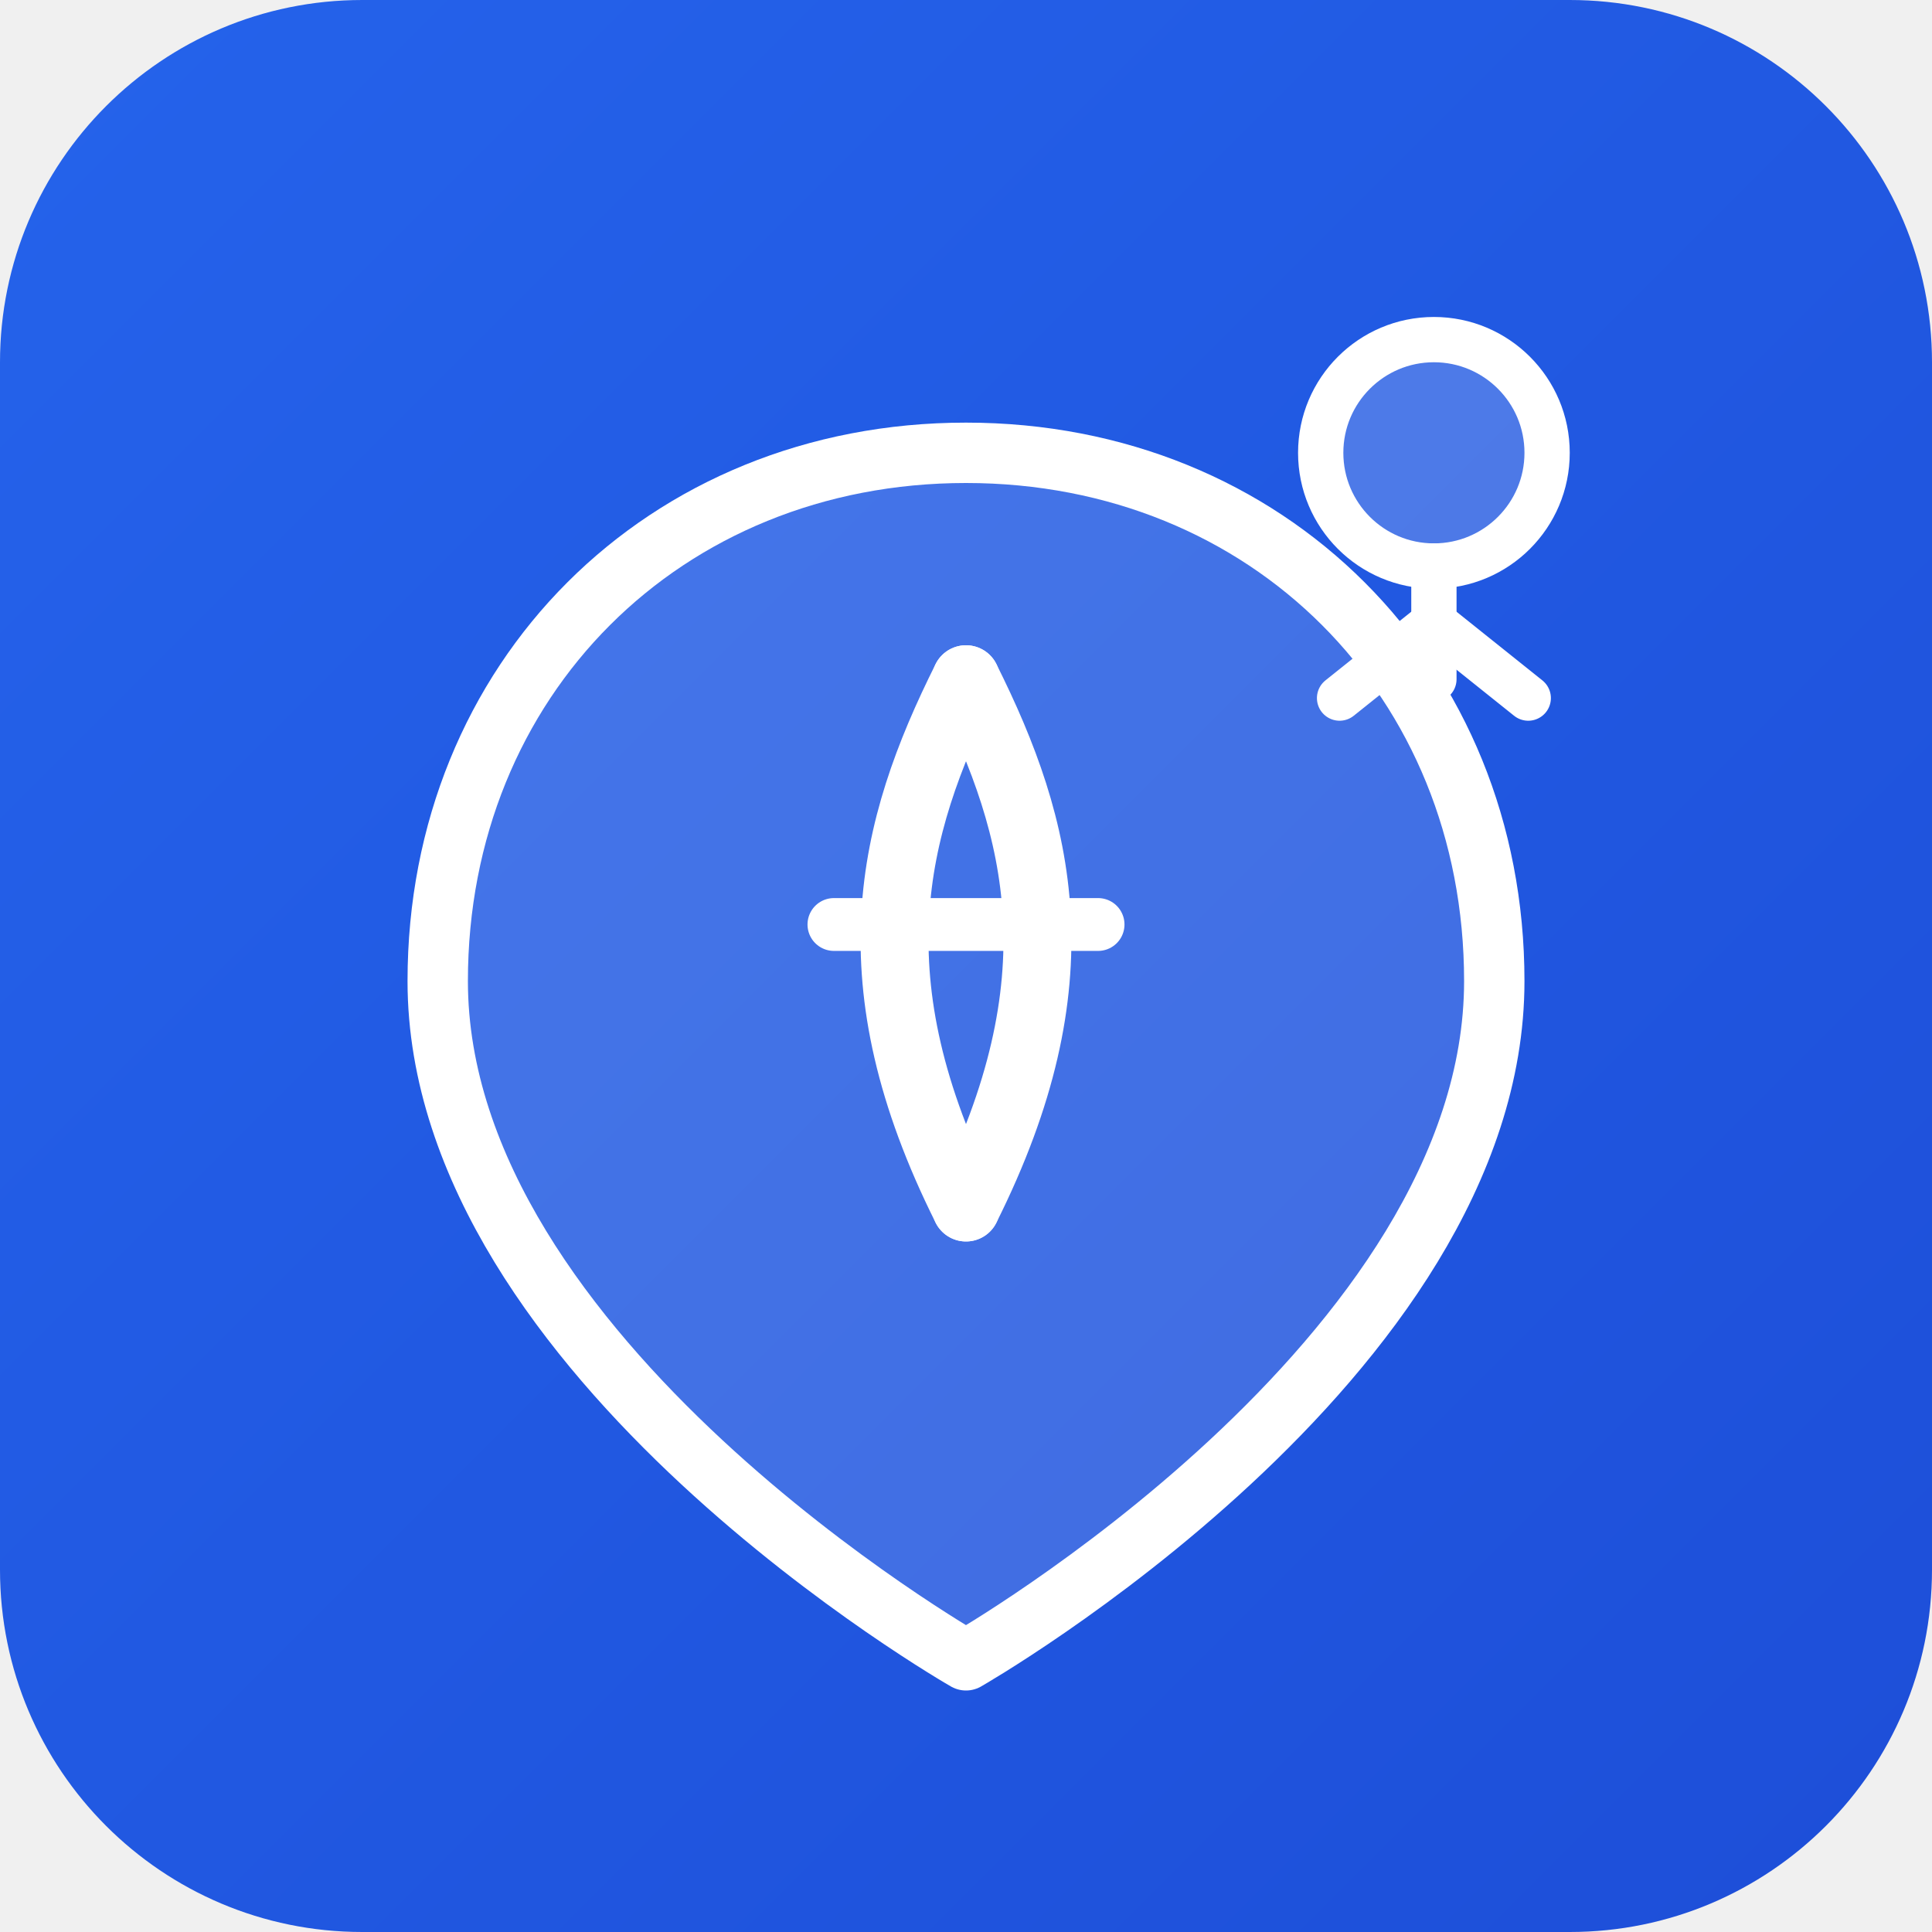
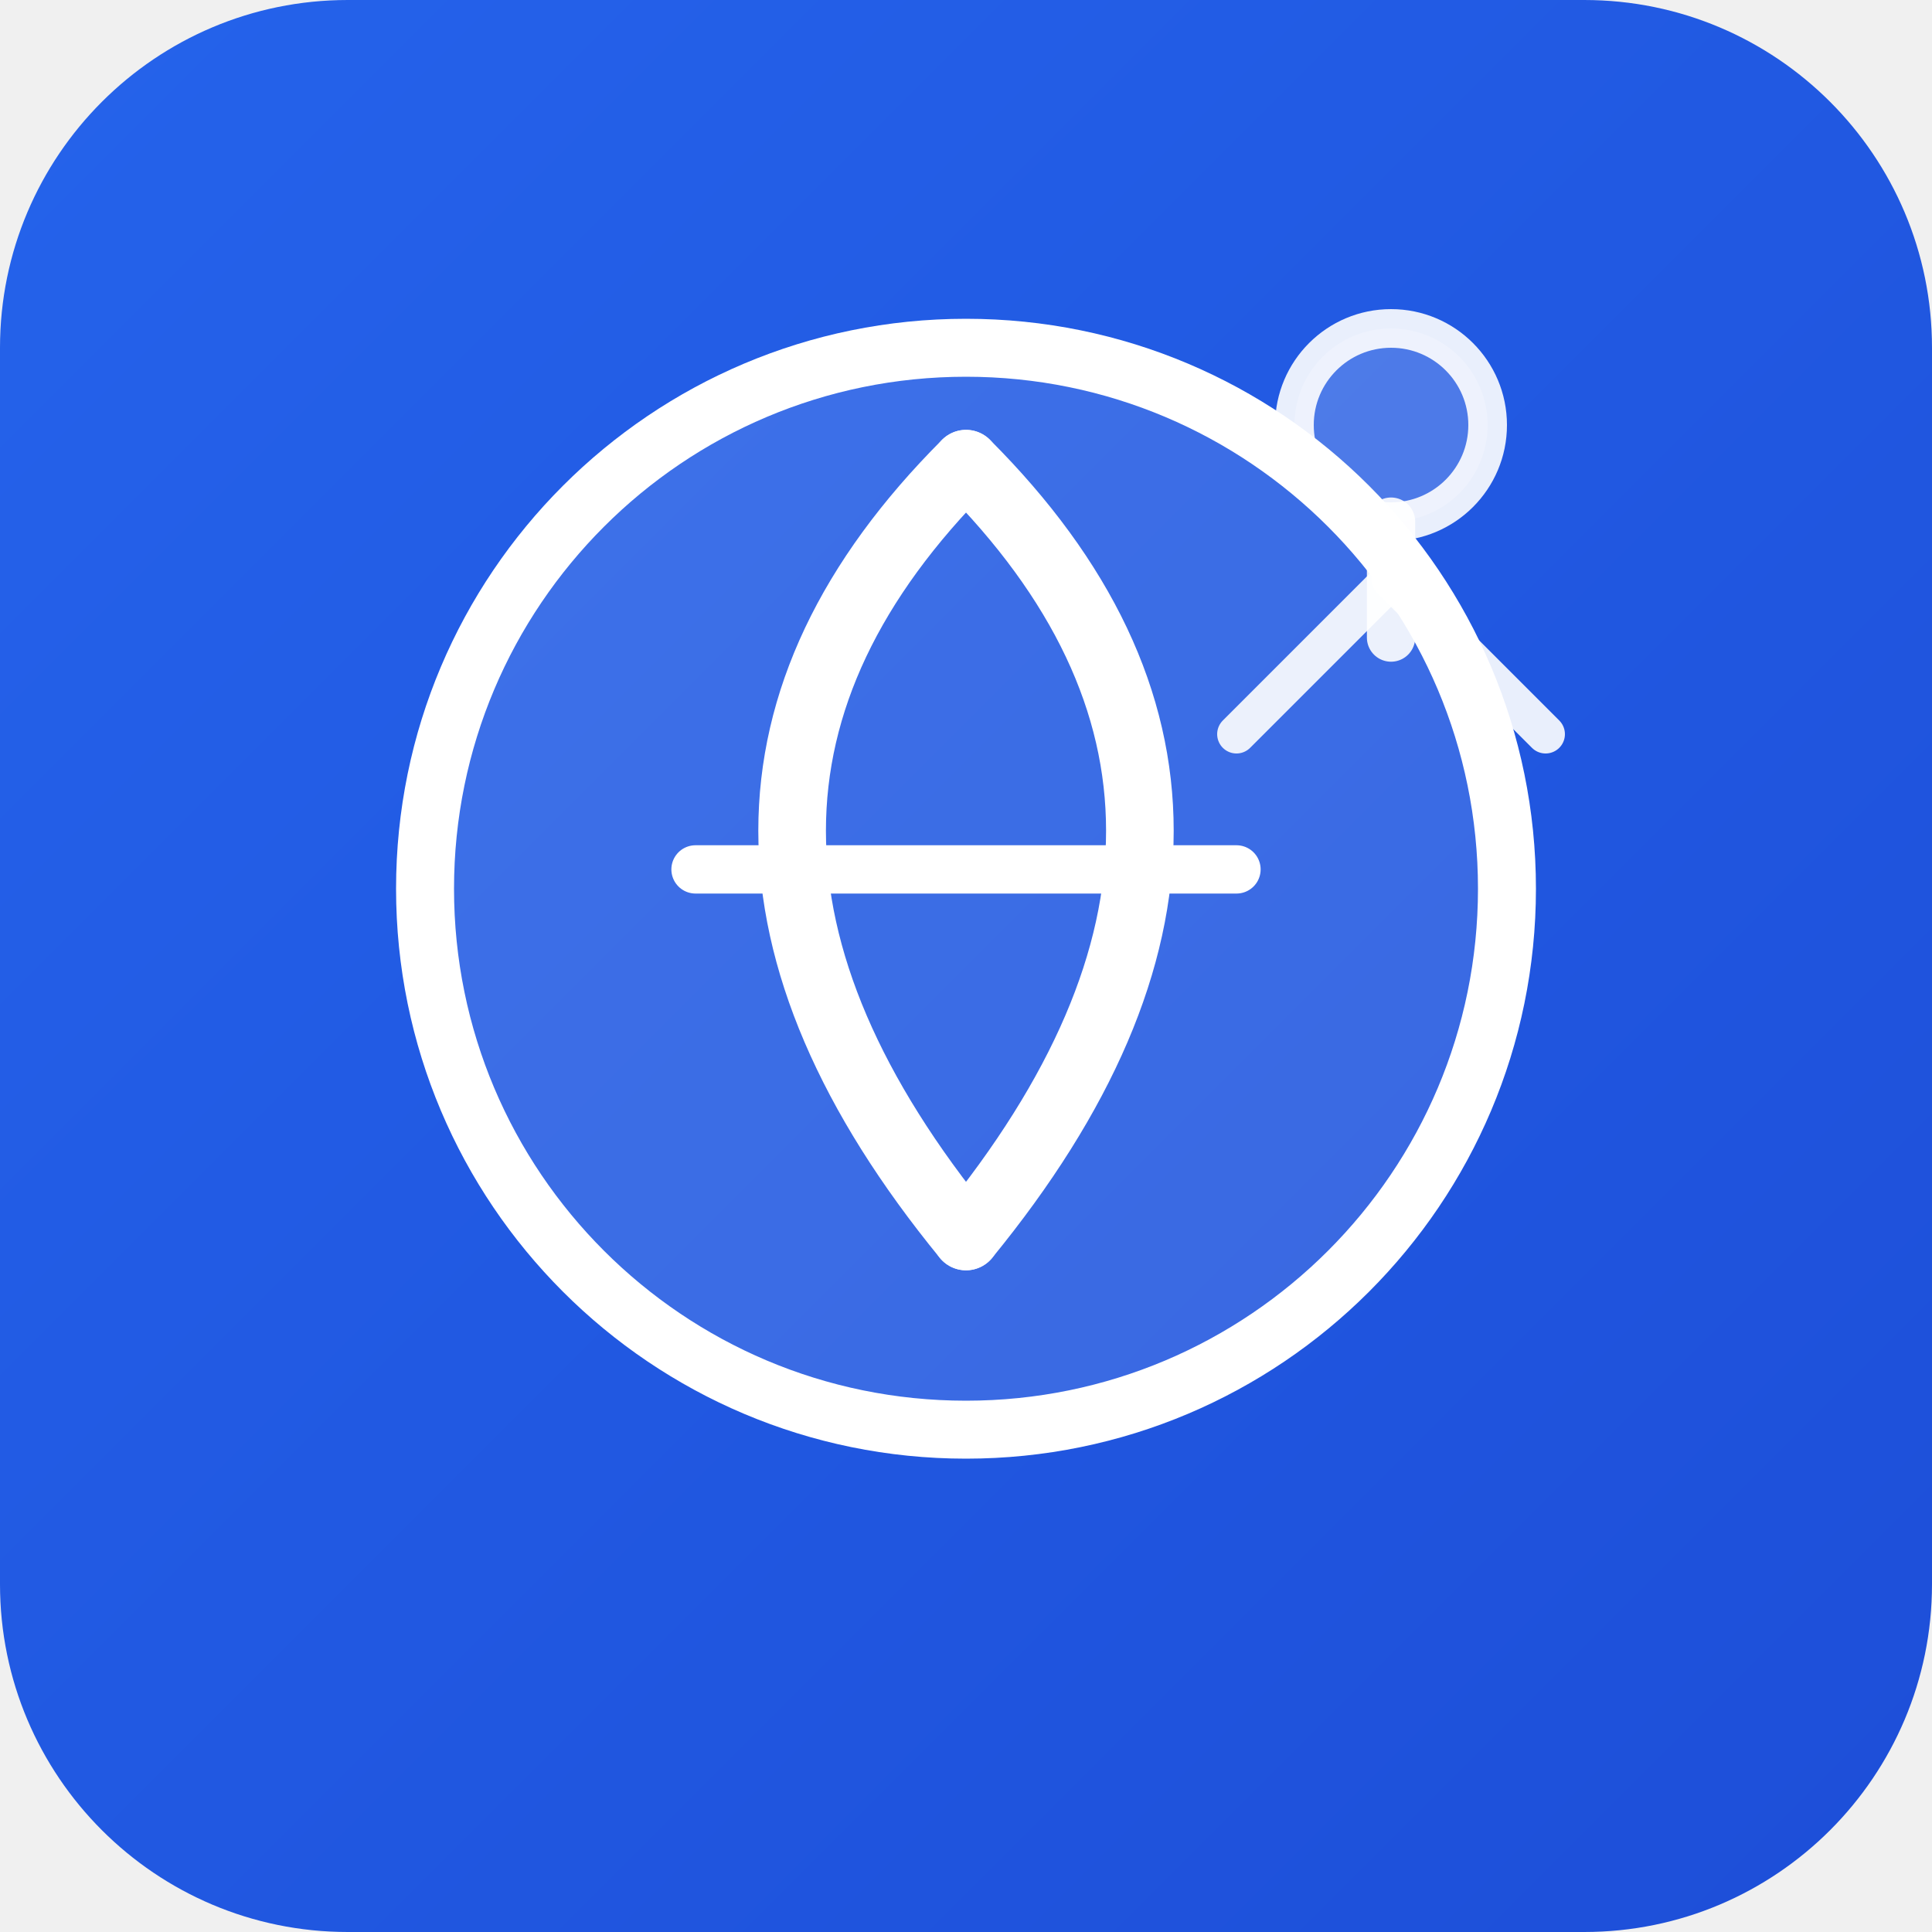
- <svg xmlns="http://www.w3.org/2000/svg" width="512" height="512" viewBox="0 0 512 512">
+ <svg xmlns="http://www.w3.org/2000/svg" viewBox="0 0 100 100">
  <defs>
    <linearGradient id="bg" x1="0%" y1="0%" x2="100%" y2="100%">
      <stop offset="0%" style="stop-color:#2563EB" />
      <stop offset="100%" style="stop-color:#1D4ED8" />
    </linearGradient>
  </defs>
-   <rect width="512" height="512" rx="96" fill="url(#bg)" />
-   <g transform="translate(256, 260)" fill="none" stroke="white" stroke-width="20" stroke-linejoin="round" stroke-linecap="round">
-     <path d="M0,-140 C-80,-140 -140,-80 -140,0 C-140,100 0,180 0,180 C0,180 140,100 140,0 C140,-80 80,-140 0,-140Z" fill="rgba(255,255,255,0.15)" stroke="white" stroke-width="16" />
-     <path d="M0,-80 C-20,-40 -30,0 0,60" stroke-width="18" />
-     <path d="M0,-80 C20,-40 30,0 0,60" stroke-width="18" />
-     <path d="M-35,-15 L35,-15" stroke-width="14" />
-   </g>
-   <g transform="translate(380, 120)" stroke="white" stroke-width="12" fill="none" stroke-linecap="round">
-     <circle cx="0" cy="0" r="30" fill="rgba(255,255,255,0.2)" />
-     <line x1="0" y1="30" x2="0" y2="60" />
-     <line x1="0" y1="45" x2="-25" y2="65" />
-     <line x1="0" y1="45" x2="25" y2="65" />
-   </g>
+   <rect rx="18" width="100" height="100" fill="url(#bg)" />
+   <circle cx="50" cy="46" r="28" fill="rgba(255,255,255,0.12)" stroke="white" stroke-width="3" />
+   <path d="M50 24 Q32 42 50 64" fill="none" stroke="white" stroke-width="3.5" stroke-linecap="round" />
+   <path d="M50 24 Q68 42 50 64" fill="none" stroke="white" stroke-width="3.5" stroke-linecap="round" />
+   <line x1="36" y1="45" x2="64" y2="45" stroke="white" stroke-width="2.5" stroke-linecap="round" />
+   <circle cx="72" cy="22" r="5" fill="rgba(255,255,255,0.2)" stroke="rgba(255,255,255,0.9)" stroke-width="2" />
+   <line x1="72" y1="27" x2="72" y2="33" stroke="rgba(255,255,255,0.9)" stroke-width="2.5" stroke-linecap="round" />
+   <line x1="72" y1="30" x2="64" y2="38" stroke="rgba(255,255,255,0.9)" stroke-width="2" stroke-linecap="round" />
+   <line x1="72" y1="30" x2="80" y2="38" stroke="rgba(255,255,255,0.9)" stroke-width="2" stroke-linecap="round" />
</svg>
